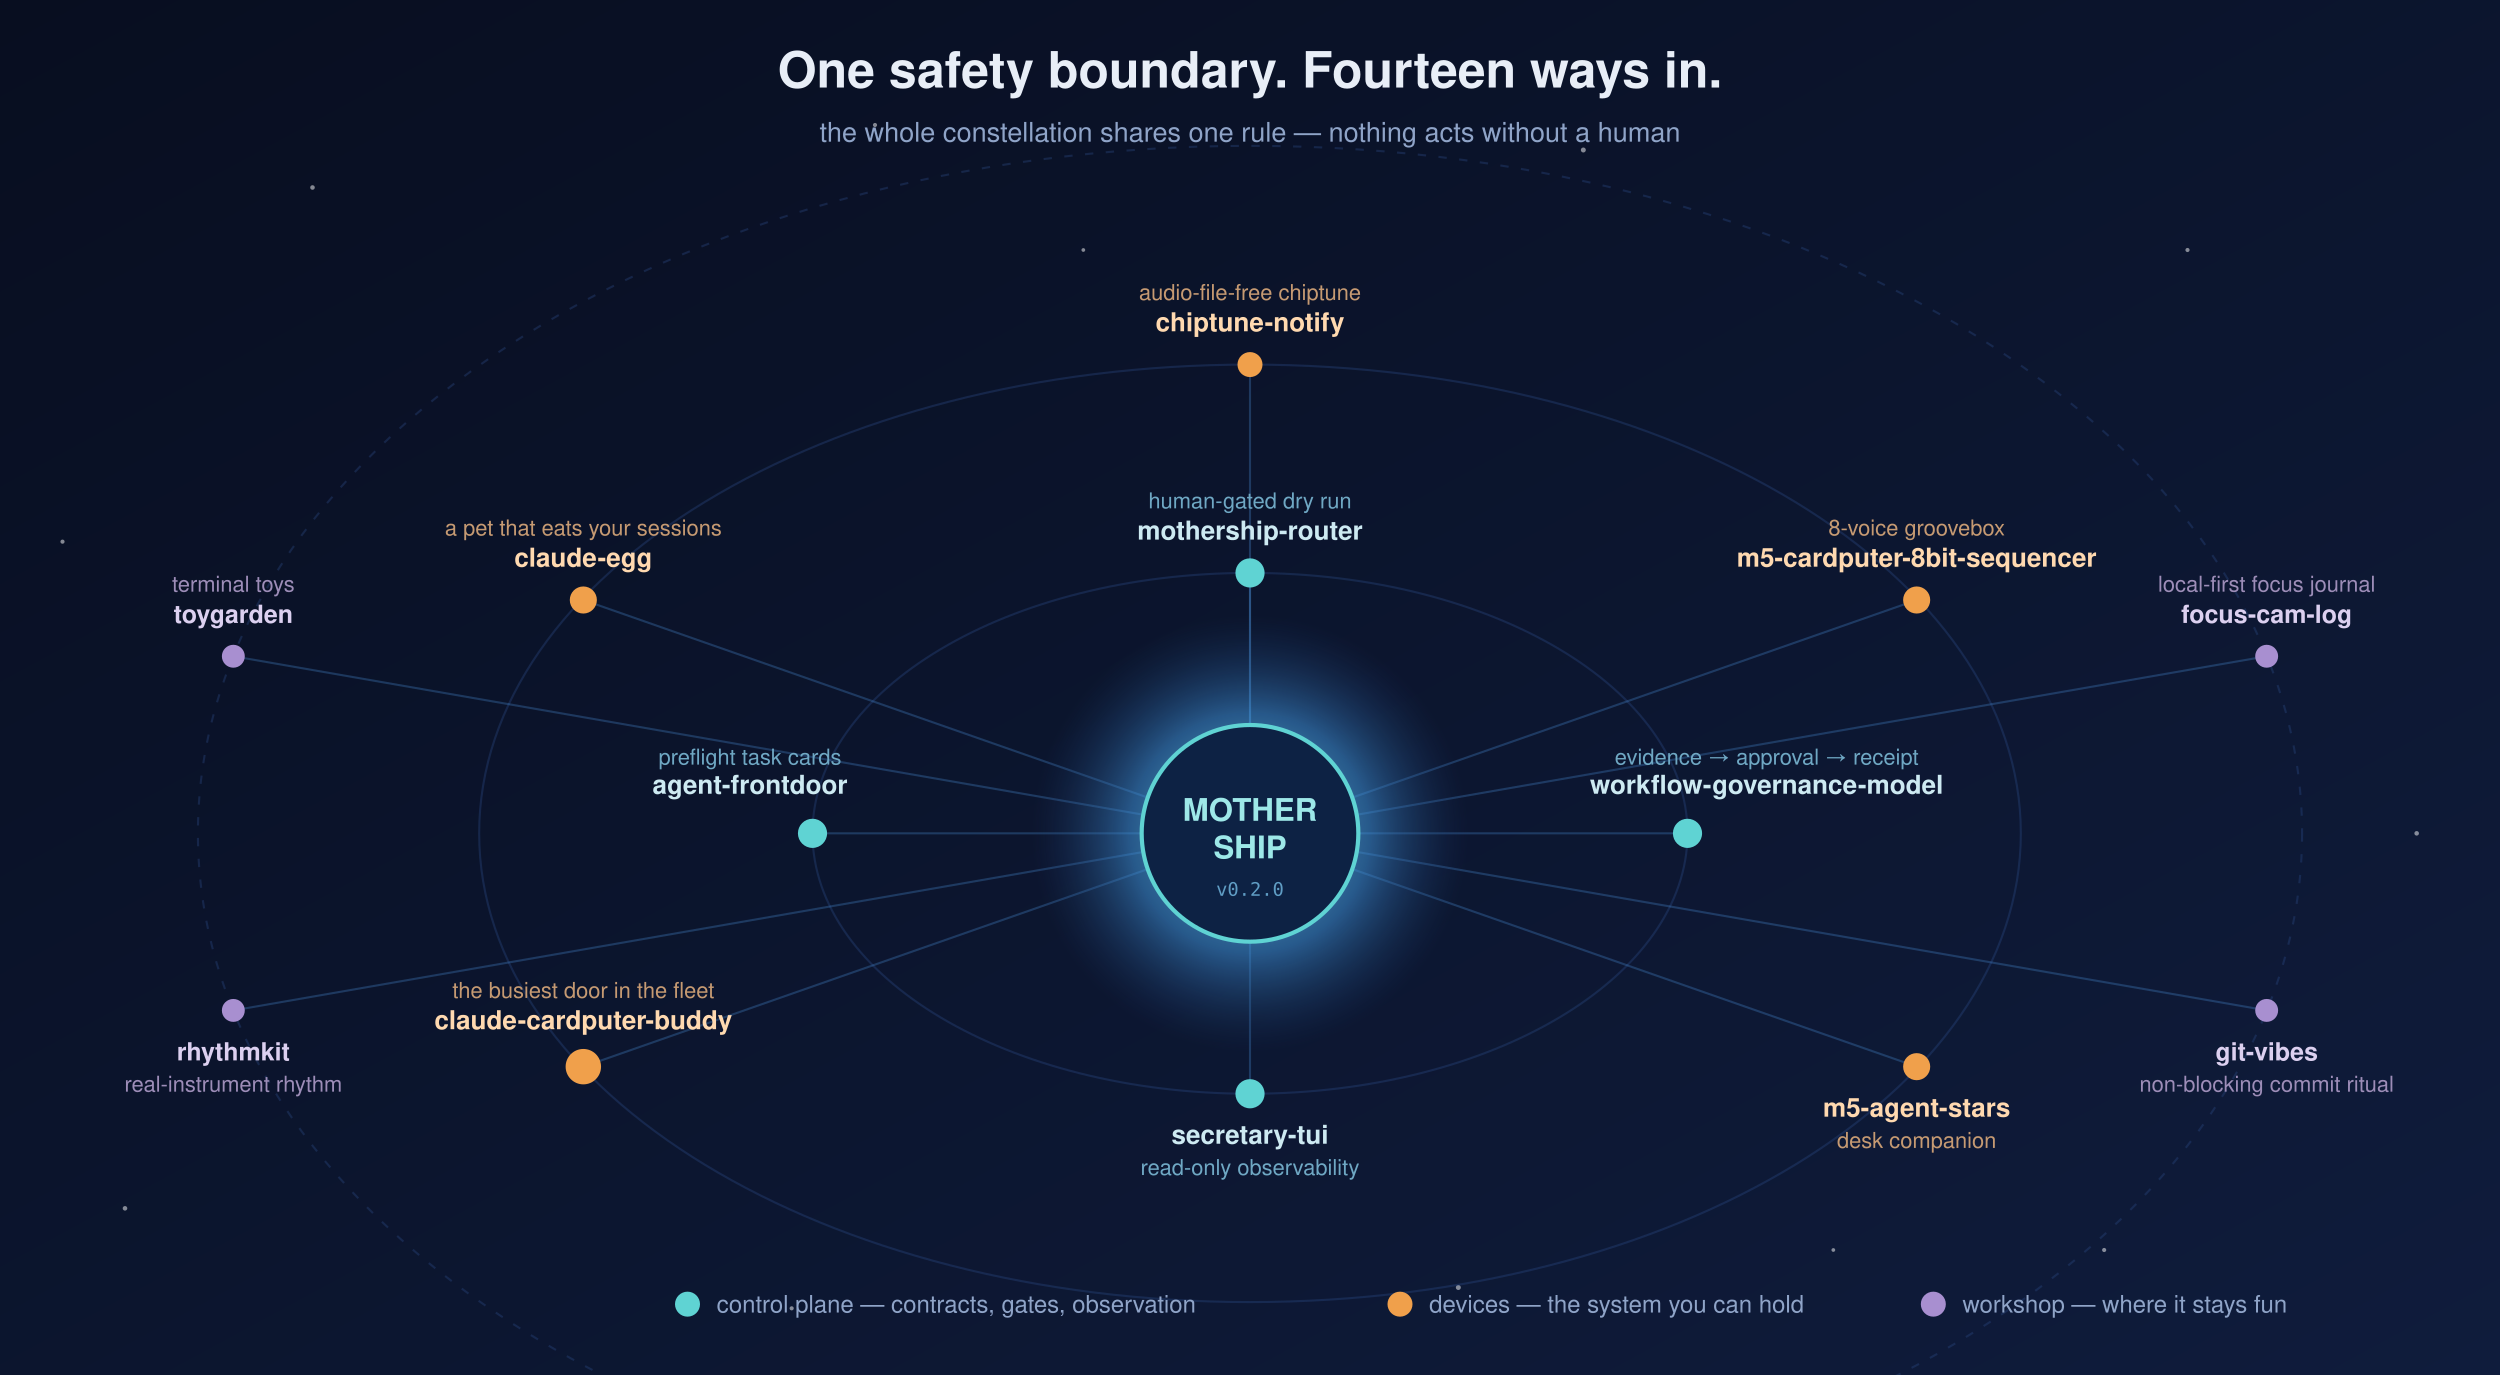
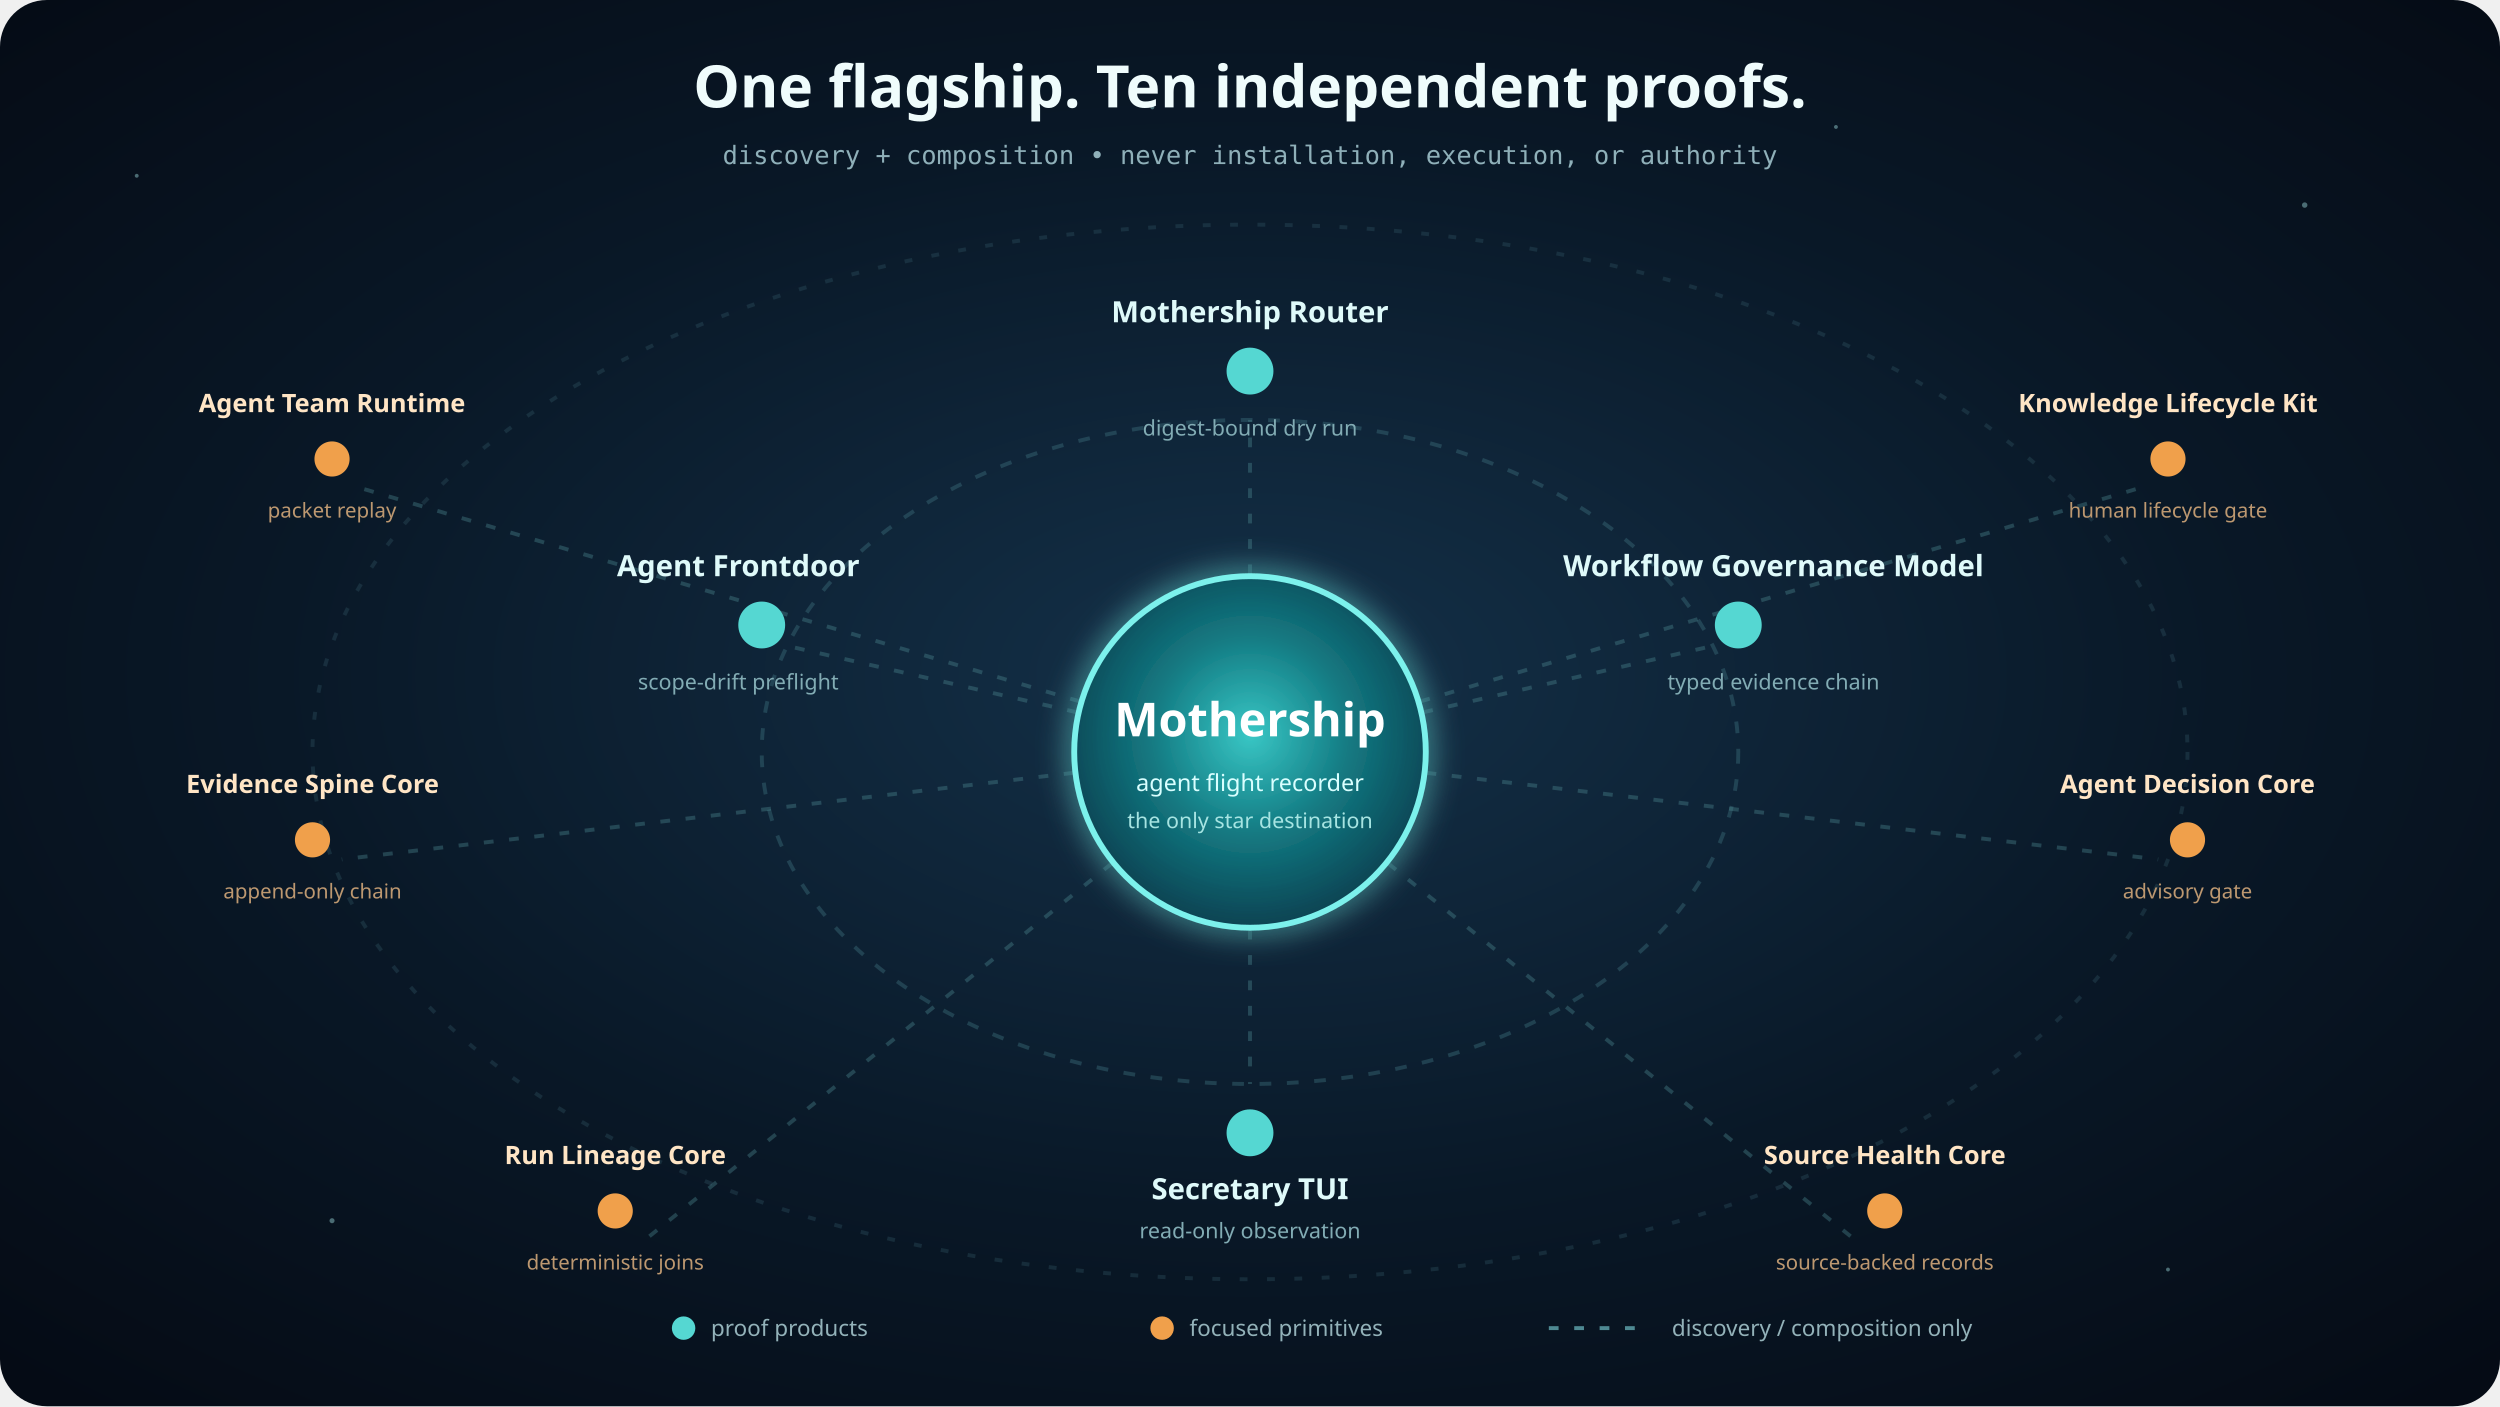
- <svg xmlns="http://www.w3.org/2000/svg" viewBox="0 0 1200 660" width="1200" height="660" role="img" aria-label="The Mothership constellation: control plane, devices, and workshop projects orbiting a shared safety boundary">
+ <svg xmlns="http://www.w3.org/2000/svg" viewBox="0 0 1280 720" role="img" aria-labelledby="title desc">
  <defs>
-     <radialGradient id="core" cx="50%" cy="50%" r="50%">
-       <stop offset="0%" stop-color="#7fe8e8" stop-opacity="0.95" />
-       <stop offset="55%" stop-color="#3d8fd4" stop-opacity="0.55" />
-       <stop offset="100%" stop-color="#1b3a6b" stop-opacity="0" />
+     <radialGradient id="constellation-bg" cx="50%" cy="48%" r="70%">
+       <stop stop-color="#143149" />
+       <stop offset=".55" stop-color="#091827" />
+       <stop offset="1" stop-color="#050b15" />
    </radialGradient>
-     <linearGradient id="bg3" x1="0" y1="0" x2="1" y2="1">
-       <stop offset="0%" stop-color="#080e20" />
-       <stop offset="100%" stop-color="#0f1c3c" />
-     </linearGradient>
+     <radialGradient id="flagship" cx="50%" cy="45%" r="60%">
+       <stop stop-color="#39c7c5" />
+       <stop offset=".46" stop-color="#137b83" />
+       <stop offset="1" stop-color="#0b3849" />
+     </radialGradient>
+     <filter id="constellation-glow" x="-60%" y="-60%" width="220%" height="220%">
+       <feGaussianBlur stdDeviation="8" result="b" />
+       <feMerge>
+         <feMergeNode in="b" />
+         <feMergeNode in="SourceGraphic" />
+       </feMerge>
+     </filter>
  </defs>
-   <rect width="1200" height="660" fill="url(#bg3)" />
-   <g fill="#ffffff" opacity="0.5">
-     <circle cx="150" cy="90" r="1.1" />
-     <circle cx="420" cy="60" r="1" />
-     <circle cx="760" cy="72" r="1.2" />
-     <circle cx="1050" cy="120" r="1" />
-     <circle cx="60" cy="580" r="1.1" />
-     <circle cx="380" cy="628" r="1" />
-     <circle cx="700" cy="618" r="1.2" />
-     <circle cx="1010" cy="600" r="1" />
-     <circle cx="1160" cy="400" r="1.1" />
-     <circle cx="30" cy="260" r="1" />
-     <circle cx="520" cy="120" r="0.9" />
-     <circle cx="880" cy="600" r="0.9" />
+   <rect width="1280" height="720" rx="24" fill="url(#constellation-bg)" />
+   <g fill="#b9ffff" opacity=".38">
+     <circle cx="70" cy="90" r="1" />
+     <circle cx="1180" cy="105" r="1.4" />
+     <circle cx="1110" cy="650" r="1" />
+     <circle cx="170" cy="625" r="1.3" />
+     <circle cx="590" cy="55" r="1" />
+     <circle cx="940" cy="65" r="1" />
  </g>
-   <text x="600" y="42" text-anchor="middle" font-family="ui-sans-serif,-apple-system,Segoe UI,Helvetica,Arial,sans-serif" font-size="24" font-weight="700" fill="#e8eef7">One safety boundary. Fourteen ways in.</text>
-   <text x="600" y="68" text-anchor="middle" font-family="ui-sans-serif,-apple-system,Segoe UI,Helvetica,Arial,sans-serif" font-size="13" fill="#8fa4c8">the whole constellation shares one rule — nothing acts without a human</text>
-   <g fill="none" stroke="#2c4a86" stroke-opacity="0.35">
-     <ellipse cx="600" cy="400" rx="210" ry="125" />
-     <ellipse cx="600" cy="400" rx="370" ry="225" />
-     <ellipse cx="600" cy="400" rx="505" ry="330" stroke-dasharray="4 6" />
+   <text x="640" y="55" text-anchor="middle" fill="#effcfc" font-family="ui-sans-serif,system-ui,sans-serif" font-size="30" font-weight="780">One flagship. Ten independent proofs.</text>
+   <text x="640" y="84" text-anchor="middle" fill="#8fb0b9" font-family="ui-monospace,SFMono-Regular,Menlo,monospace" font-size="13">discovery + composition • never installation, execution, or authority</text>
+   <ellipse cx="640" cy="385" rx="250" ry="170" fill="none" stroke="#3f7580" stroke-opacity=".4" stroke-width="2" stroke-dasharray="6 8" />
+   <ellipse cx="640" cy="385" rx="480" ry="270" fill="none" stroke="#315666" stroke-opacity=".35" stroke-width="2" stroke-dasharray="4 10" />
+   <g stroke="#4e8992" stroke-opacity=".38" stroke-width="2" stroke-dasharray="5 8">
+     <path d="M640 385 640 215" />
+     <path d="M640 385 400 330" />
+     <path d="M640 385 880 330" />
+     <path d="M640 385 640 555" />
+     <path d="M640 385 185 250" />
+     <path d="M640 385 175 440" />
+     <path d="M640 385 330 635" />
+     <path d="M640 385 950 635" />
+     <path d="M640 385 1105 440" />
+     <path d="M640 385 1095 250" />
  </g>
-   <g stroke="#4a90d9" stroke-opacity="0.30" stroke-width="1">
-     <line x1="600" y1="400" x2="600" y2="275" />
-     <line x1="600" y1="400" x2="390" y2="400" />
-     <line x1="600" y1="400" x2="810" y2="400" />
-     <line x1="600" y1="400" x2="600" y2="525" />
-     <line x1="600" y1="400" x2="280" y2="288" />
-     <line x1="600" y1="400" x2="280" y2="512" />
-     <line x1="600" y1="400" x2="920" y2="288" />
-     <line x1="600" y1="400" x2="920" y2="512" />
-     <line x1="600" y1="400" x2="600" y2="175" />
-     <line x1="600" y1="400" x2="112" y2="315" />
-     <line x1="600" y1="400" x2="112" y2="485" />
-     <line x1="600" y1="400" x2="1088" y2="315" />
-     <line x1="600" y1="400" x2="1088" y2="485" />
-   </g>
-   <circle cx="600" cy="400" r="105" fill="url(#core)" />
-   <circle cx="600" cy="400" r="52" fill="#0d2244" stroke="#5fd3d3" stroke-width="2" />
-   <text x="600" y="394" text-anchor="middle" font-family="ui-sans-serif,-apple-system,Segoe UI,Helvetica,Arial,sans-serif" font-size="15" font-weight="700" fill="#9de8e8">MOTHER</text>
-   <text x="600" y="412" text-anchor="middle" font-family="ui-sans-serif,-apple-system,Segoe UI,Helvetica,Arial,sans-serif" font-size="15" font-weight="700" fill="#9de8e8">SHIP</text>
-   <text x="600" y="430" text-anchor="middle" font-family="ui-monospace,SFMono-Regular,Menlo,monospace" font-size="9" fill="#5f9dc4">v0.2.0</text>
-   <g font-family="ui-sans-serif,-apple-system,Segoe UI,Helvetica,Arial,sans-serif" text-anchor="middle">
-     <g fill="#5fd3d3">
-       <circle cx="600" cy="275" r="7" fill="#5fd3d3" />
-       <circle cx="390" cy="400" r="7" fill="#5fd3d3" />
-       <circle cx="810" cy="400" r="7" fill="#5fd3d3" />
-       <circle cx="600" cy="525" r="7" fill="#5fd3d3" />
+   <g font-family="ui-sans-serif,system-ui,sans-serif" text-anchor="middle">
+     <g transform="translate(640 385)" filter="url(#constellation-glow)">
+       <circle r="90" fill="url(#flagship)" stroke="#7cf1ec" stroke-width="3" />
+       <text y="-8" fill="#fff" font-size="24" font-weight="850">Mothership</text>
+       <text y="20" fill="#d9ffff" font-size="12">agent flight recorder</text>
+       <text y="39" fill="#a6e4e2" font-size="11">the only star destination</text>
    </g>
-     <g font-size="12.5" font-weight="600" fill="#cdeaf2">
-       <text x="600" y="259">mothership-router</text>
-       <text x="360" y="381">agent-frontdoor</text>
-       <text x="848" y="381">workflow-governance-model</text>
-       <text x="600" y="549">secretary-tui</text>
+     <g transform="translate(640 190)">
+       <circle r="12" fill="#55d7d2" />
+       <text y="-25" fill="#dffafa" font-size="15" font-weight="700">Mothership Router</text>
+       <text y="33" fill="#82acb4" font-size="11">digest-bound dry run</text>
    </g>
-     <g font-size="10.5" fill="#6fa8c4">
-       <text x="600" y="244">human-gated dry run</text>
-       <text x="360" y="367">preflight task cards</text>
-       <text x="848" y="367">evidence → approval → receipt</text>
-       <text x="600" y="564">read-only observability</text>
+     <g transform="translate(390 320)">
+       <circle r="12" fill="#55d7d2" />
+       <text x="-12" y="-25" fill="#dffafa" font-size="15" font-weight="700">Agent Frontdoor</text>
+       <text x="-12" y="33" fill="#82acb4" font-size="11">scope-drift preflight</text>
    </g>
-     <g>
-       <circle cx="280" cy="288" r="6.5" fill="#f0a04b" />
-       <circle cx="280" cy="512" r="8.5" fill="#f0a04b" />
-       <circle cx="920" cy="288" r="6.5" fill="#f0a04b" />
-       <circle cx="920" cy="512" r="6.5" fill="#f0a04b" />
-       <circle cx="600" cy="175" r="6" fill="#f0a04b" />
+     <g transform="translate(890 320)">
+       <circle r="12" fill="#55d7d2" />
+       <text x="18" y="-25" fill="#dffafa" font-size="15" font-weight="700">Workflow Governance Model</text>
+       <text x="18" y="33" fill="#82acb4" font-size="11">typed evidence chain</text>
    </g>
-     <g font-size="12.5" font-weight="600" fill="#ffd9b0">
-       <text x="280" y="272">claude-egg</text>
-       <text x="280" y="494">claude-cardputer-buddy</text>
-       <text x="920" y="272">m5-cardputer-8bit-sequencer</text>
-       <text x="920" y="536">m5-agent-stars</text>
-       <text x="600" y="159">chiptune-notify</text>
+     <g transform="translate(640 580)">
+       <circle r="12" fill="#55d7d2" />
+       <text y="34" fill="#dffafa" font-size="15" font-weight="700">Secretary TUI</text>
+       <text y="54" fill="#82acb4" font-size="11">read-only observation</text>
    </g>
-     <g font-size="10.5" fill="#c69a72">
-       <text x="280" y="257">a pet that eats your sessions</text>
-       <text x="280" y="479">the busiest door in the fleet</text>
-       <text x="920" y="257">8-voice groovebox</text>
-       <text x="920" y="551">desk companion</text>
-       <text x="600" y="144">audio-file-free chiptune</text>
+     <g transform="translate(170 235)">
+       <circle r="9" fill="#f0a04b" />
+       <text y="-24" fill="#ffe5c5" font-size="13" font-weight="700">Agent Team Runtime</text>
+       <text y="30" fill="#bd9870" font-size="10.5">packet replay</text>
    </g>
-     <g>
-       <circle cx="112" cy="315" r="5.5" fill="#a88fd0" />
-       <circle cx="112" cy="485" r="5.5" fill="#a88fd0" />
-       <circle cx="1088" cy="315" r="5.5" fill="#a88fd0" />
-       <circle cx="1088" cy="485" r="5.5" fill="#a88fd0" />
+     <g transform="translate(160 430)">
+       <circle r="9" fill="#f0a04b" />
+       <text y="-24" fill="#ffe5c5" font-size="13" font-weight="700">Evidence Spine Core</text>
+       <text y="30" fill="#bd9870" font-size="10.5">append-only chain</text>
    </g>
-     <g font-size="12" font-weight="600" fill="#dcd0f0">
-       <text x="112" y="299">toygarden</text>
-       <text x="112" y="509">rhythmkit</text>
-       <text x="1088" y="299">focus-cam-log</text>
-       <text x="1088" y="509">git-vibes</text>
+     <g transform="translate(315 620)">
+       <circle r="9" fill="#f0a04b" />
+       <text y="-24" fill="#ffe5c5" font-size="13" font-weight="700">Run Lineage Core</text>
+       <text y="30" fill="#bd9870" font-size="10.5">deterministic joins</text>
    </g>
-     <g font-size="10.5" fill="#9d8db8">
-       <text x="112" y="284">terminal toys</text>
-       <text x="112" y="524">real-instrument rhythm</text>
-       <text x="1088" y="284">local-first focus journal</text>
-       <text x="1088" y="524">non-blocking commit ritual</text>
+     <g transform="translate(965 620)">
+       <circle r="9" fill="#f0a04b" />
+       <text y="-24" fill="#ffe5c5" font-size="13" font-weight="700">Source Health Core</text>
+       <text y="30" fill="#bd9870" font-size="10.5">source-backed records</text>
+     </g>
+     <g transform="translate(1120 430)">
+       <circle r="9" fill="#f0a04b" />
+       <text y="-24" fill="#ffe5c5" font-size="13" font-weight="700">Agent Decision Core</text>
+       <text y="30" fill="#bd9870" font-size="10.5">advisory gate</text>
+     </g>
+     <g transform="translate(1110 235)">
+       <circle r="9" fill="#f0a04b" />
+       <text y="-24" fill="#ffe5c5" font-size="13" font-weight="700">Knowledge Lifecycle Kit</text>
+       <text y="30" fill="#bd9870" font-size="10.5">human lifecycle gate</text>
    </g>
  </g>
-   <g font-family="ui-sans-serif,-apple-system,Segoe UI,Helvetica,Arial,sans-serif" font-size="11.5">
-     <circle cx="330" cy="626" r="6" fill="#5fd3d3" />
-     <text x="344" y="630" fill="#8fa4c8">control plane — contracts, gates, observation</text>
-     <circle cx="672" cy="626" r="6" fill="#f0a04b" />
-     <text x="686" y="630" fill="#8fa4c8">devices — the system you can hold</text>
-     <circle cx="928" cy="626" r="6" fill="#a88fd0" />
-     <text x="942" y="630" fill="#8fa4c8">workshop — where it stays fun</text>
+   <g transform="translate(350 680)" font-family="ui-sans-serif,system-ui,sans-serif" font-size="11.5">
+     <circle r="6" fill="#55d7d2" />
+     <text x="14" y="4" fill="#93b2b9">proof products</text>
+     <circle cx="245" r="6" fill="#f0a04b" />
+     <text x="259" y="4" fill="#93b2b9">focused primitives</text>
+     <line x1="443" y1="0" x2="493" y2="0" stroke="#4e8992" stroke-width="2" stroke-dasharray="5 8" />
+     <text x="506" y="4" fill="#93b2b9">discovery / composition only</text>
  </g>
</svg>
